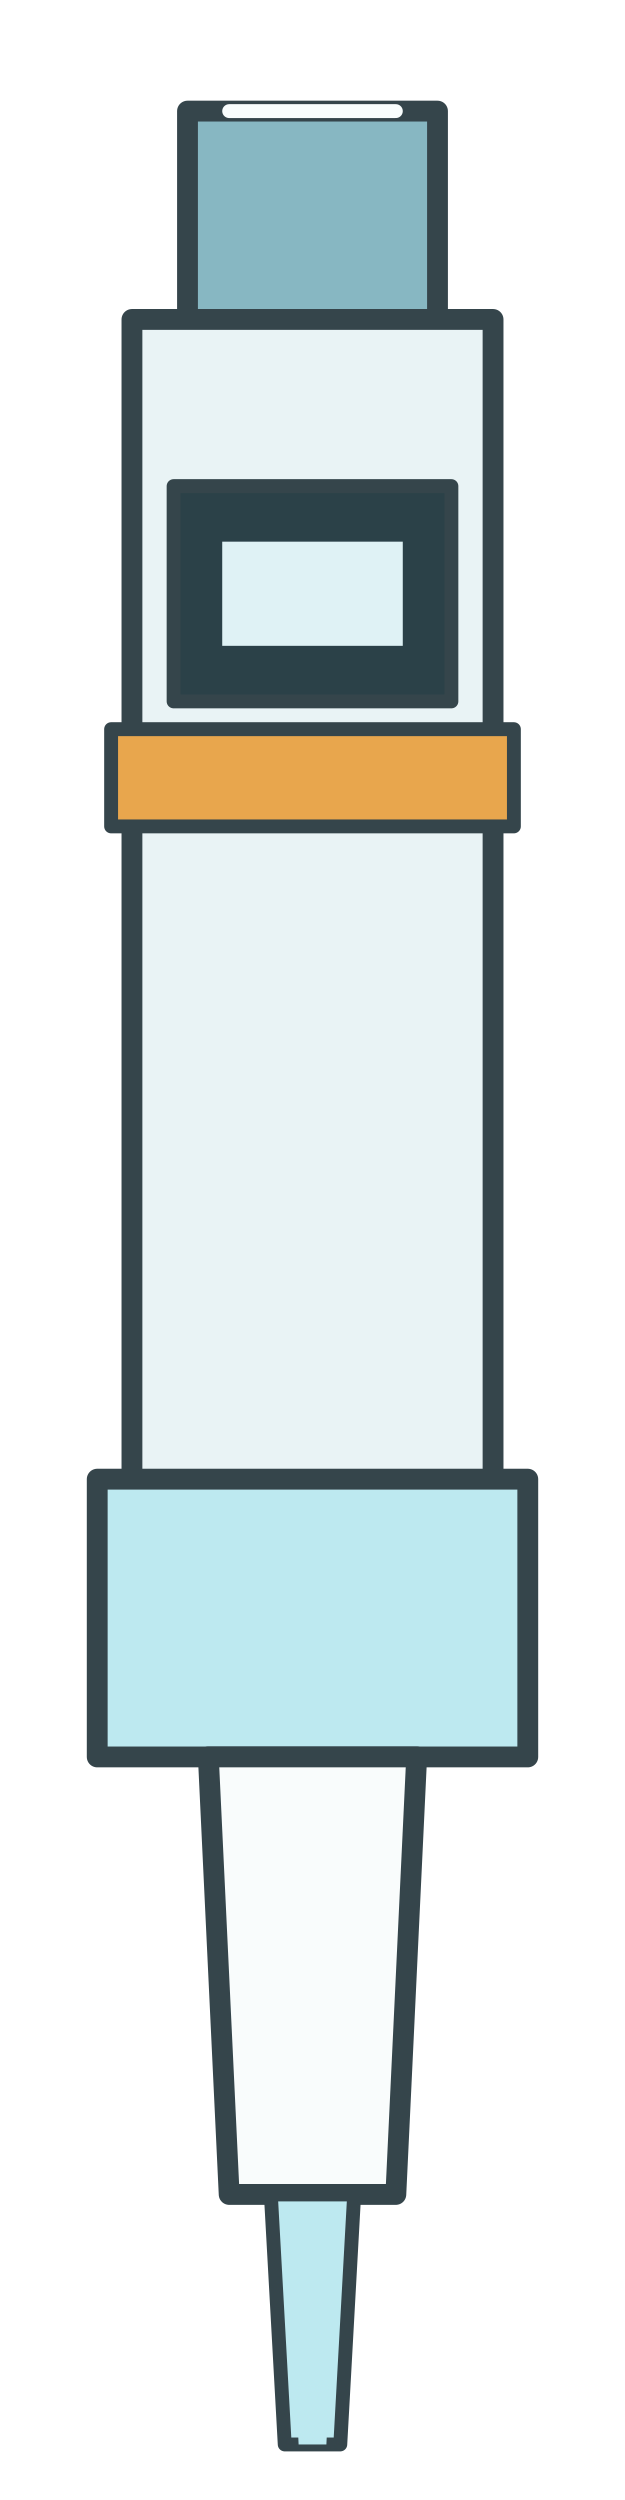
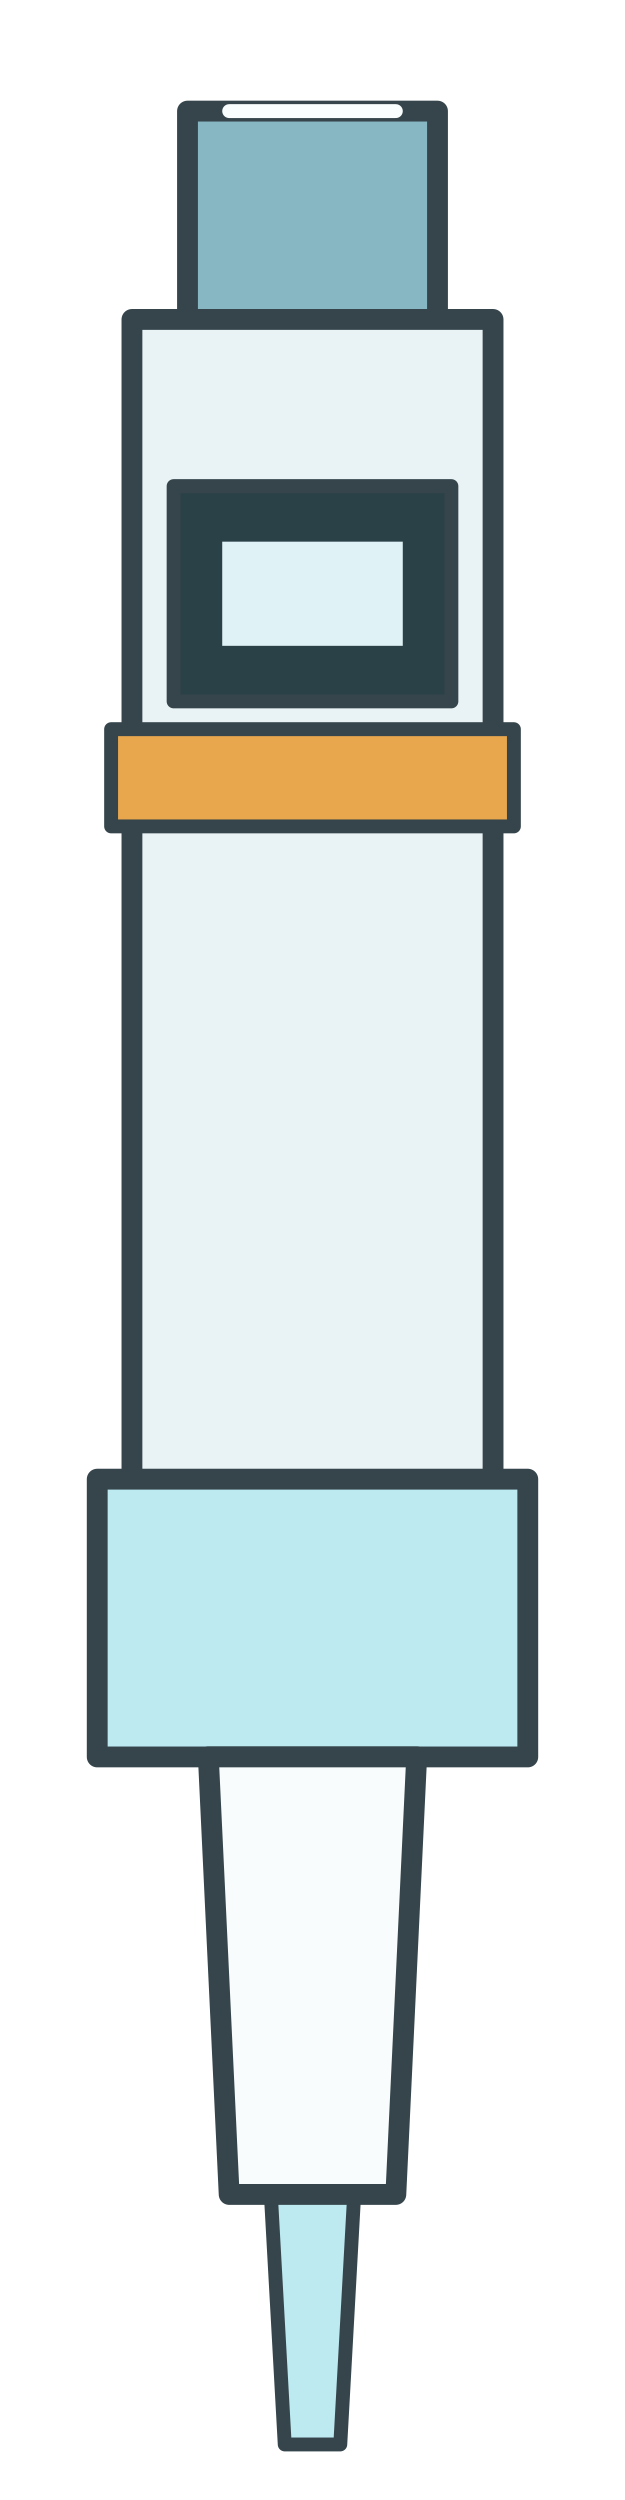
<svg xmlns="http://www.w3.org/2000/svg" viewBox="0 0 90 360">
  <g id="pipette" stroke="#35454b" stroke-linejoin="round">
    <path d="M27 16h36v30H27z" fill="#87b7c2" stroke-width="3" />
    <path d="M33 16h24" fill="none" stroke="#f9fdfd" stroke-width="2" stroke-linecap="round" />
    <path d="M19 46h52v168H19z" fill="#e9f3f5" stroke-width="3" />
    <path d="M25 70h40v31H25z" fill="#2b4148" stroke-width="2" />
    <path d="M32 78h26v15H32z" fill="#dff2f5" stroke="none" />
    <path d="M16 105h58v14H16z" fill="#e8a64d" stroke-width="2" />
    <path d="M14 213h62v40H14z" fill="#bde9f0" stroke-width="3" />
-     <path d="M30 253h30l-3 63H33z" fill="#f9fcfc" stroke-width="3" />
-     <path d="M39 316h12l-2 36H41z" fill="#bde9f0" stroke-width="2" />
+     <path d="M30 253h30l-3 63H33z" fill="#f9fcfc" stroke="none" />
+     <path d="M39 316h12l-2 36H41z" fill="#bde9f0" stroke="none" />
  </g>
  <path id="liquid" d="M42 330h6l-1 22h-4z" fill="#bde9f0" />
+   <path d="M30 253h30l-3 63H33z" fill="none" stroke="#35454b" stroke-width="3" stroke-linejoin="round" />
+   <path d="M39 316h12l-2 36H41z" fill="none" stroke="#35454b" stroke-width="2" stroke-linejoin="round" />
</svg>
